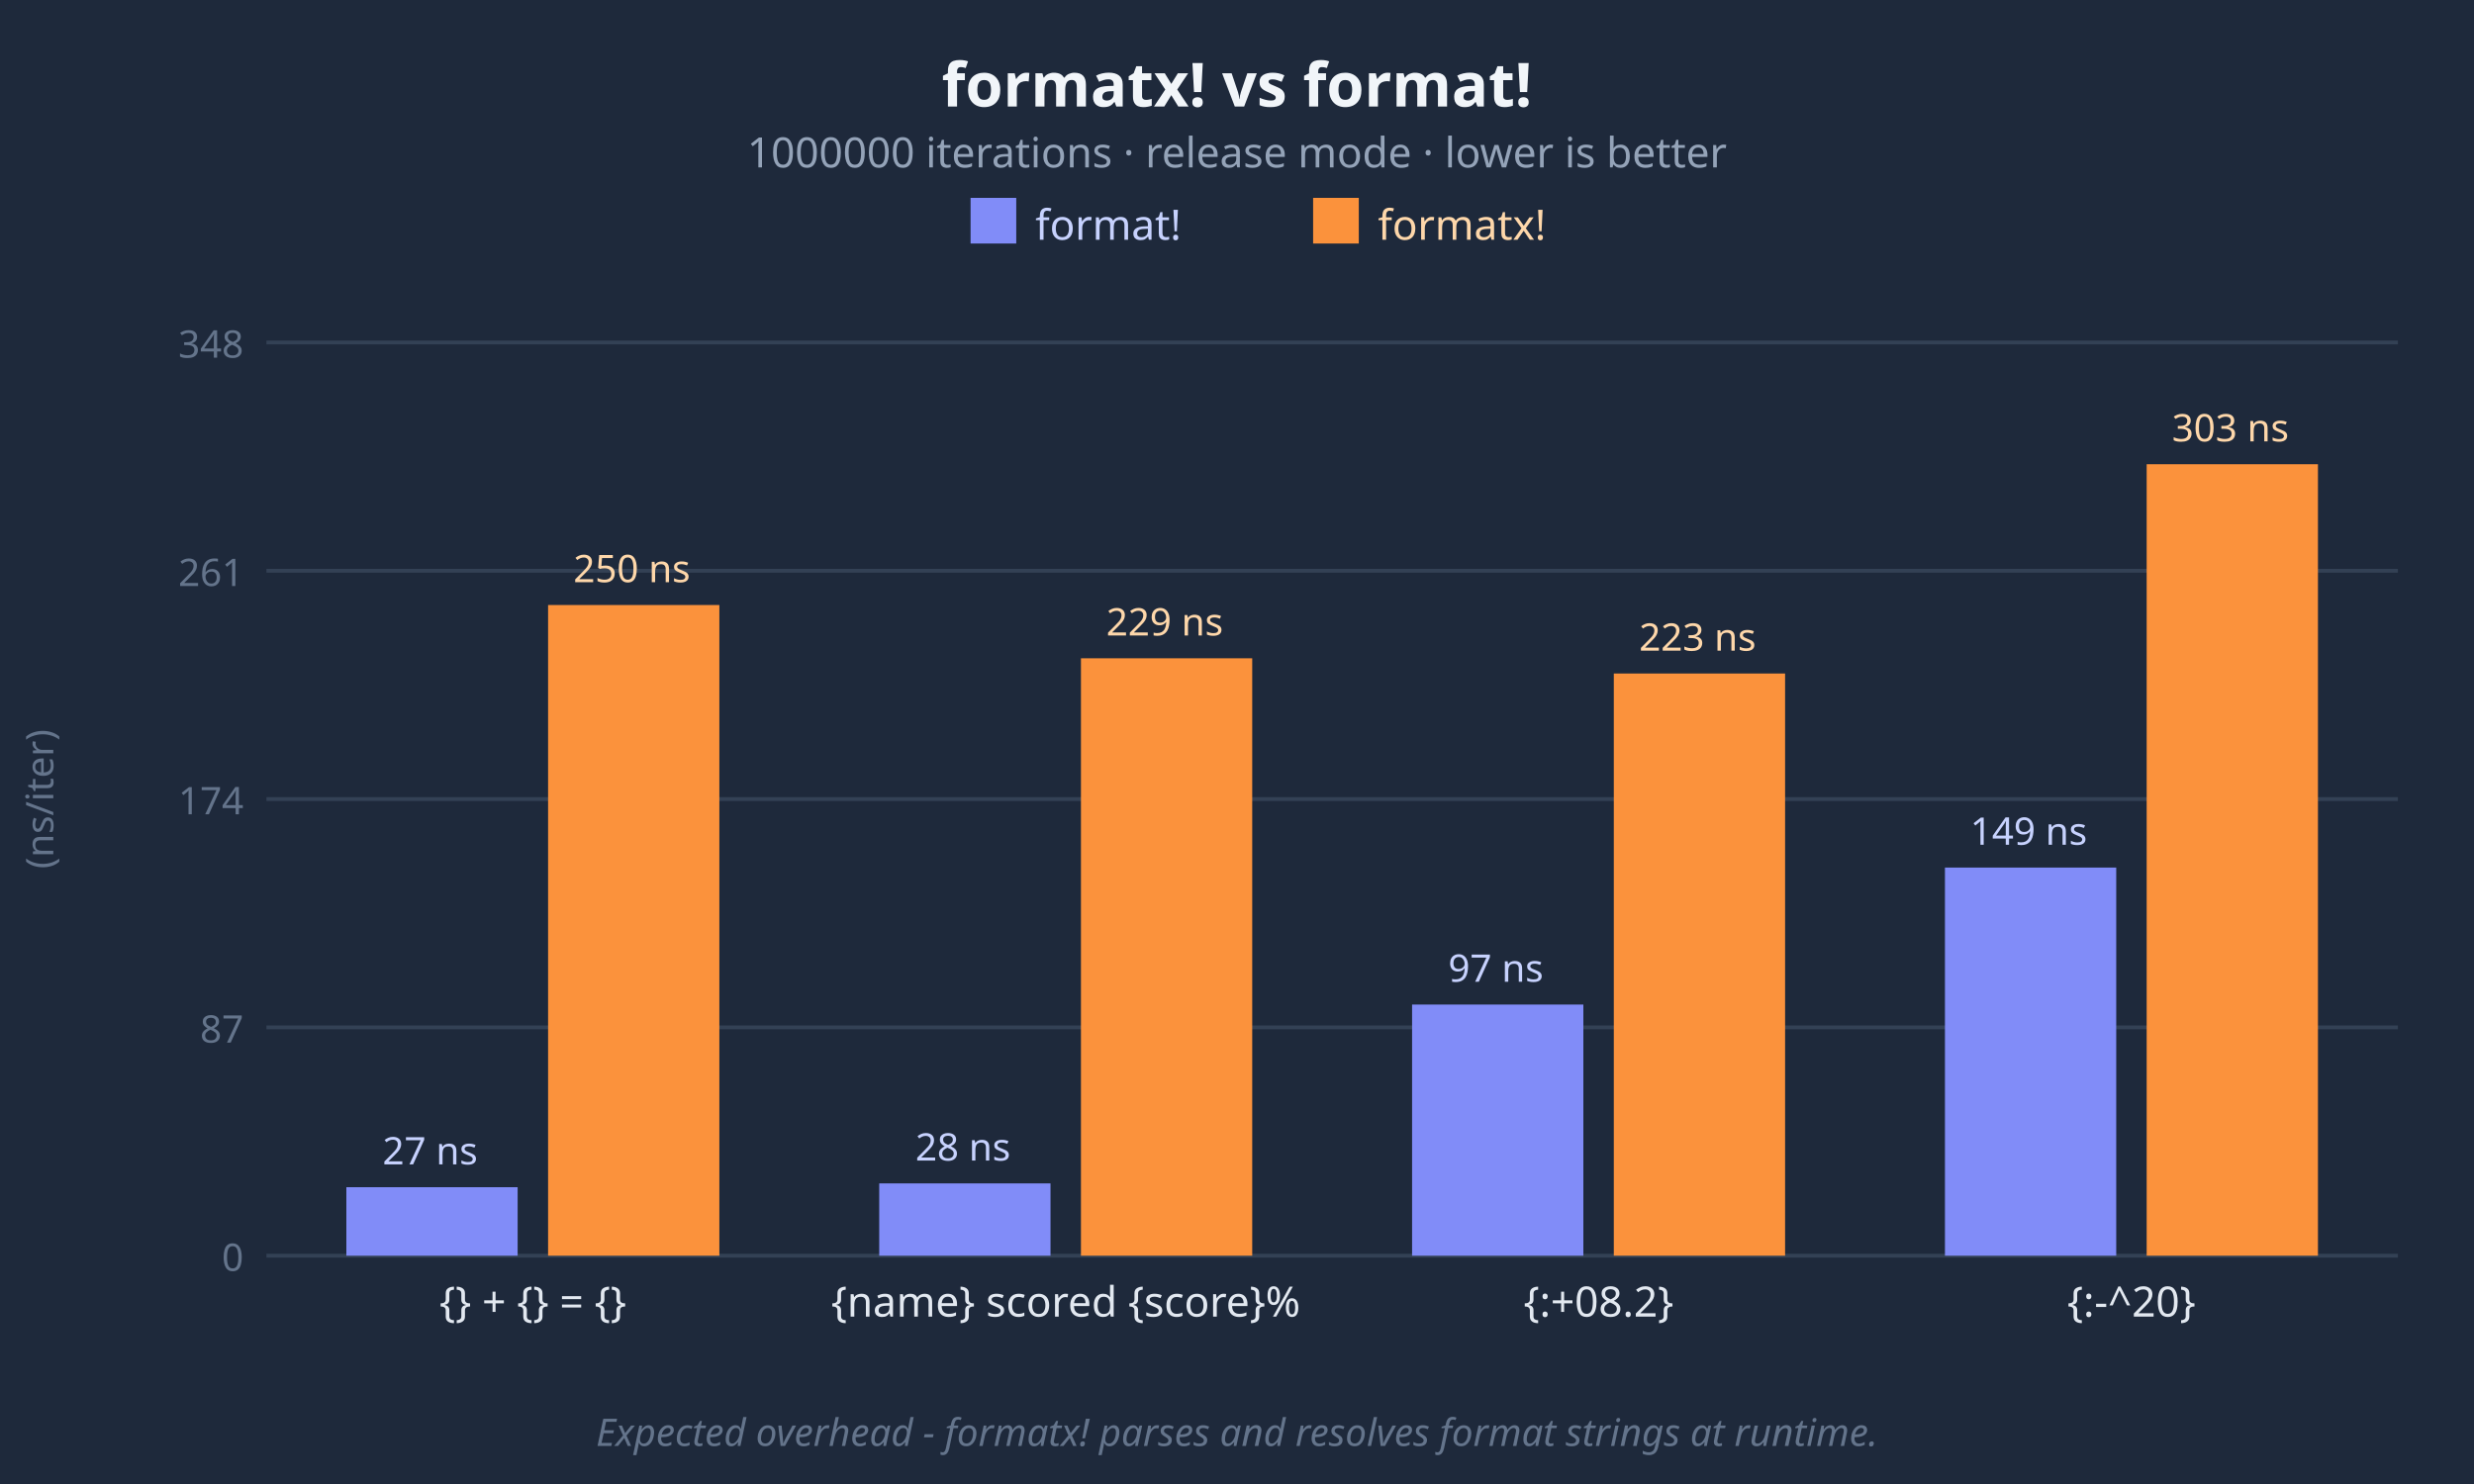
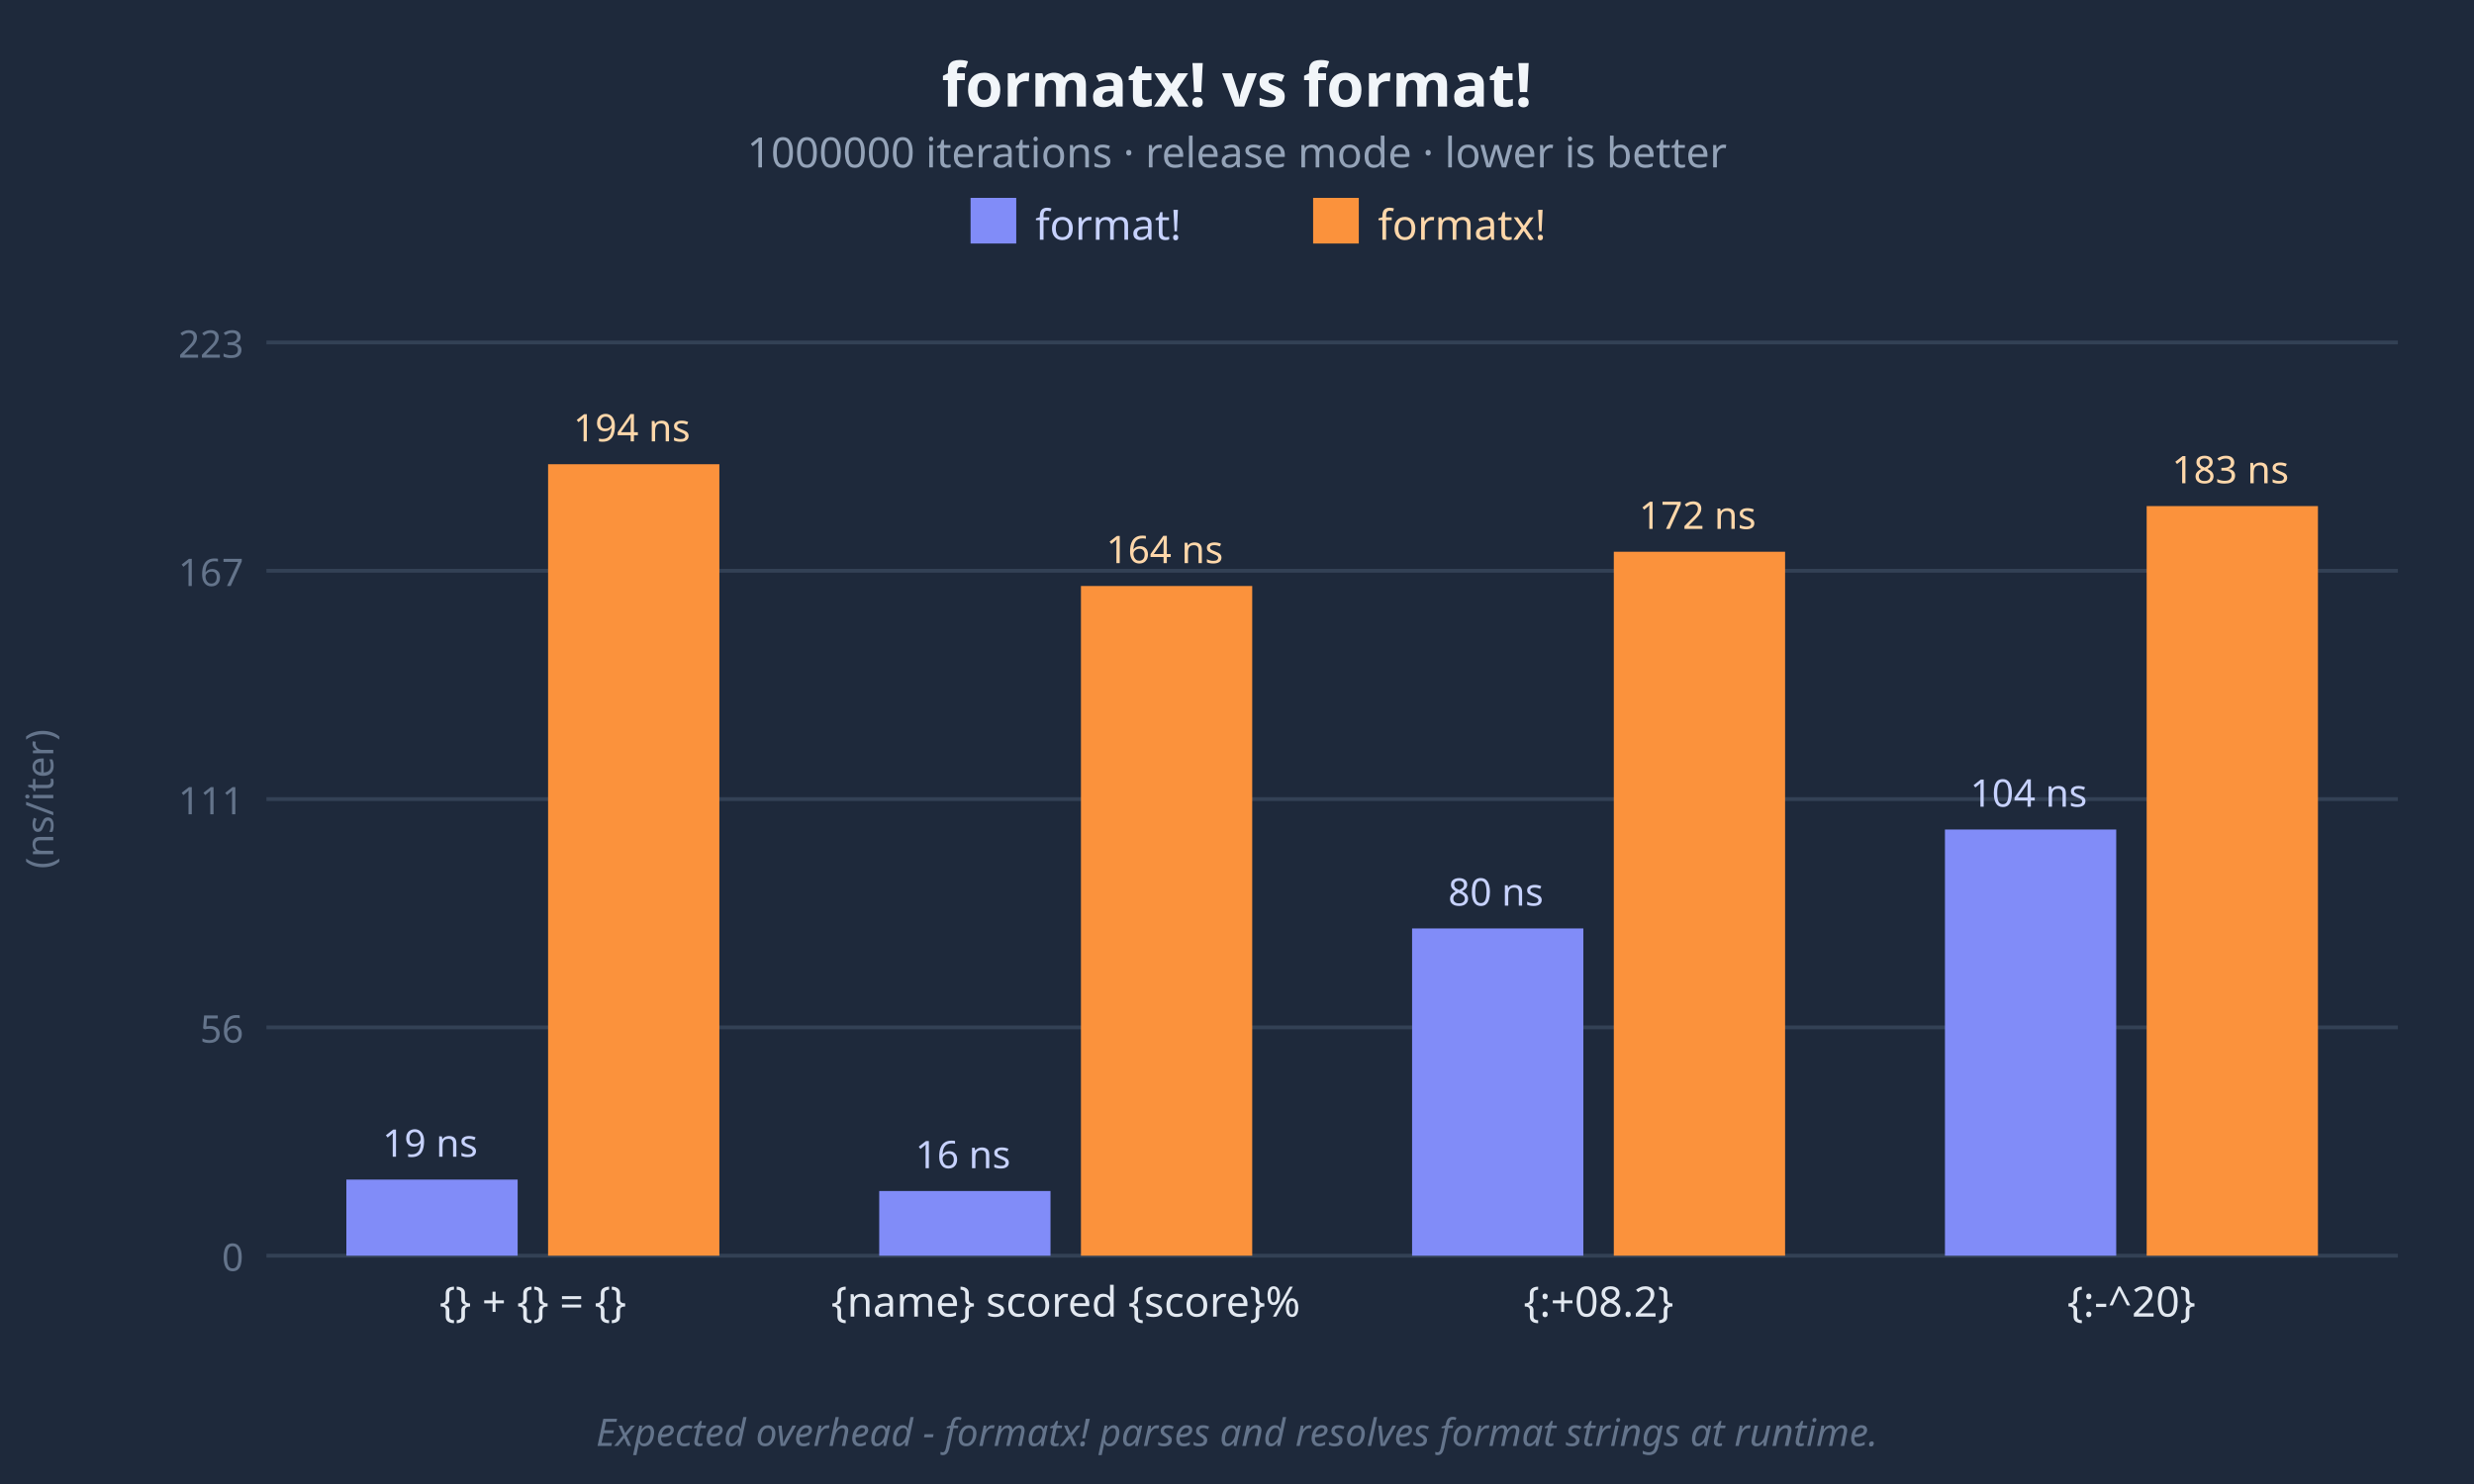
<svg xmlns="http://www.w3.org/2000/svg" viewBox="0 0 650 390" font-family="'Segoe UI', system-ui, sans-serif">
  <rect width="650" height="390" fill="#1e293b" />
  <text x="325" y="28" text-anchor="middle" fill="#f1f5f9" font-size="16" font-weight="700">formatx! vs format!</text>
  <text x="325" y="44" text-anchor="middle" fill="#94a3b8" font-size="11">1000000 iterations · release mode · lower is better</text>
  <rect x="255" y="52" width="12" height="12" fill="#818cf8" />
  <text x="272" y="63" fill="#c7d2fe" font-size="11">format!</text>
  <rect x="345" y="52" width="12" height="12" fill="#fb923c" />
  <text x="362" y="63" fill="#fed7aa" font-size="11">formatx!</text>
  <text x="14" y="210" text-anchor="middle" fill="#64748b" font-size="10" transform="rotate(-90, 14, 210)">(ns/iter)</text>
  <line x1="70" y1="330" x2="630" y2="330" stroke="#334155" stroke-width="1" />
  <text x="64" y="334" text-anchor="end" fill="#64748b" font-size="10">0</text>
  <line x1="70" y1="270" x2="630" y2="270" stroke="#334155" stroke-width="1" />
-   <text x="64" y="274" text-anchor="end" fill="#64748b" font-size="10">87</text>
+   <text x="64" y="274" text-anchor="end" fill="#64748b" font-size="10">56</text>
  <line x1="70" y1="210" x2="630" y2="210" stroke="#334155" stroke-width="1" />
-   <text x="64" y="214" text-anchor="end" fill="#64748b" font-size="10">174</text>
+   <text x="64" y="214" text-anchor="end" fill="#64748b" font-size="10">111</text>
  <line x1="70" y1="150" x2="630" y2="150" stroke="#334155" stroke-width="1" />
-   <text x="64" y="154" text-anchor="end" fill="#64748b" font-size="10">261</text>
+   <text x="64" y="154" text-anchor="end" fill="#64748b" font-size="10">167</text>
  <line x1="70" y1="90" x2="630" y2="90" stroke="#334155" stroke-width="1" />
-   <text x="64" y="94" text-anchor="end" fill="#64748b" font-size="10">348</text>
-   <rect x="91" y="312" width="45" height="18" fill="#818cf8" />
-   <text x="113" y="306" text-anchor="middle" fill="#c7d2fe" font-size="10">27 ns</text>
-   <rect x="144" y="159" width="45" height="171" fill="#fb923c" />
-   <text x="166" y="153" text-anchor="middle" fill="#fed7aa" font-size="10">250 ns</text>
+   <text x="64" y="94" text-anchor="end" fill="#64748b" font-size="10">223</text>
+   <rect x="91" y="310" width="45" height="20" fill="#818cf8" />
+   <text x="113" y="304" text-anchor="middle" fill="#c7d2fe" font-size="10">19 ns</text>
+   <rect x="144" y="122" width="45" height="208" fill="#fb923c" />
+   <text x="166" y="116" text-anchor="middle" fill="#fed7aa" font-size="10">194 ns</text>
  <text x="140" y="346" text-anchor="middle" fill="#e2e8f0" font-size="11">{} + {} = {}</text>
-   <rect x="231" y="311" width="45" height="19" fill="#818cf8" />
-   <text x="253" y="305" text-anchor="middle" fill="#c7d2fe" font-size="10">28 ns</text>
-   <rect x="284" y="173" width="45" height="157" fill="#fb923c" />
-   <text x="306" y="167" text-anchor="middle" fill="#fed7aa" font-size="10">229 ns</text>
+   <rect x="231" y="313" width="45" height="17" fill="#818cf8" />
+   <text x="253" y="307" text-anchor="middle" fill="#c7d2fe" font-size="10">16 ns</text>
+   <rect x="284" y="154" width="45" height="176" fill="#fb923c" />
+   <text x="306" y="148" text-anchor="middle" fill="#fed7aa" font-size="10">164 ns</text>
  <text x="280" y="346" text-anchor="middle" fill="#e2e8f0" font-size="11">{name} scored {score}%</text>
-   <rect x="371" y="264" width="45" height="66" fill="#818cf8" />
-   <text x="393" y="258" text-anchor="middle" fill="#c7d2fe" font-size="10">97 ns</text>
-   <rect x="424" y="177" width="45" height="153" fill="#fb923c" />
-   <text x="446" y="171" text-anchor="middle" fill="#fed7aa" font-size="10">223 ns</text>
+   <rect x="371" y="244" width="45" height="86" fill="#818cf8" />
+   <text x="393" y="238" text-anchor="middle" fill="#c7d2fe" font-size="10">80 ns</text>
+   <rect x="424" y="145" width="45" height="185" fill="#fb923c" />
+   <text x="446" y="139" text-anchor="middle" fill="#fed7aa" font-size="10">172 ns</text>
  <text x="420" y="346" text-anchor="middle" fill="#e2e8f0" font-size="11">{:+08.2}</text>
-   <rect x="511" y="228" width="45" height="102" fill="#818cf8" />
-   <text x="533" y="222" text-anchor="middle" fill="#c7d2fe" font-size="10">149 ns</text>
-   <rect x="564" y="122" width="45" height="208" fill="#fb923c" />
-   <text x="586" y="116" text-anchor="middle" fill="#fed7aa" font-size="10">303 ns</text>
+   <rect x="511" y="218" width="45" height="112" fill="#818cf8" />
+   <text x="533" y="212" text-anchor="middle" fill="#c7d2fe" font-size="10">104 ns</text>
+   <rect x="564" y="133" width="45" height="197" fill="#fb923c" />
+   <text x="586" y="127" text-anchor="middle" fill="#fed7aa" font-size="10">183 ns</text>
  <text x="560" y="346" text-anchor="middle" fill="#e2e8f0" font-size="11">{:-^20}</text>
  <text x="325" y="380" text-anchor="middle" fill="#64748b" font-size="10" font-style="italic">Expected overhead - formatx! parses and resolves format strings at runtime.</text>
</svg>
